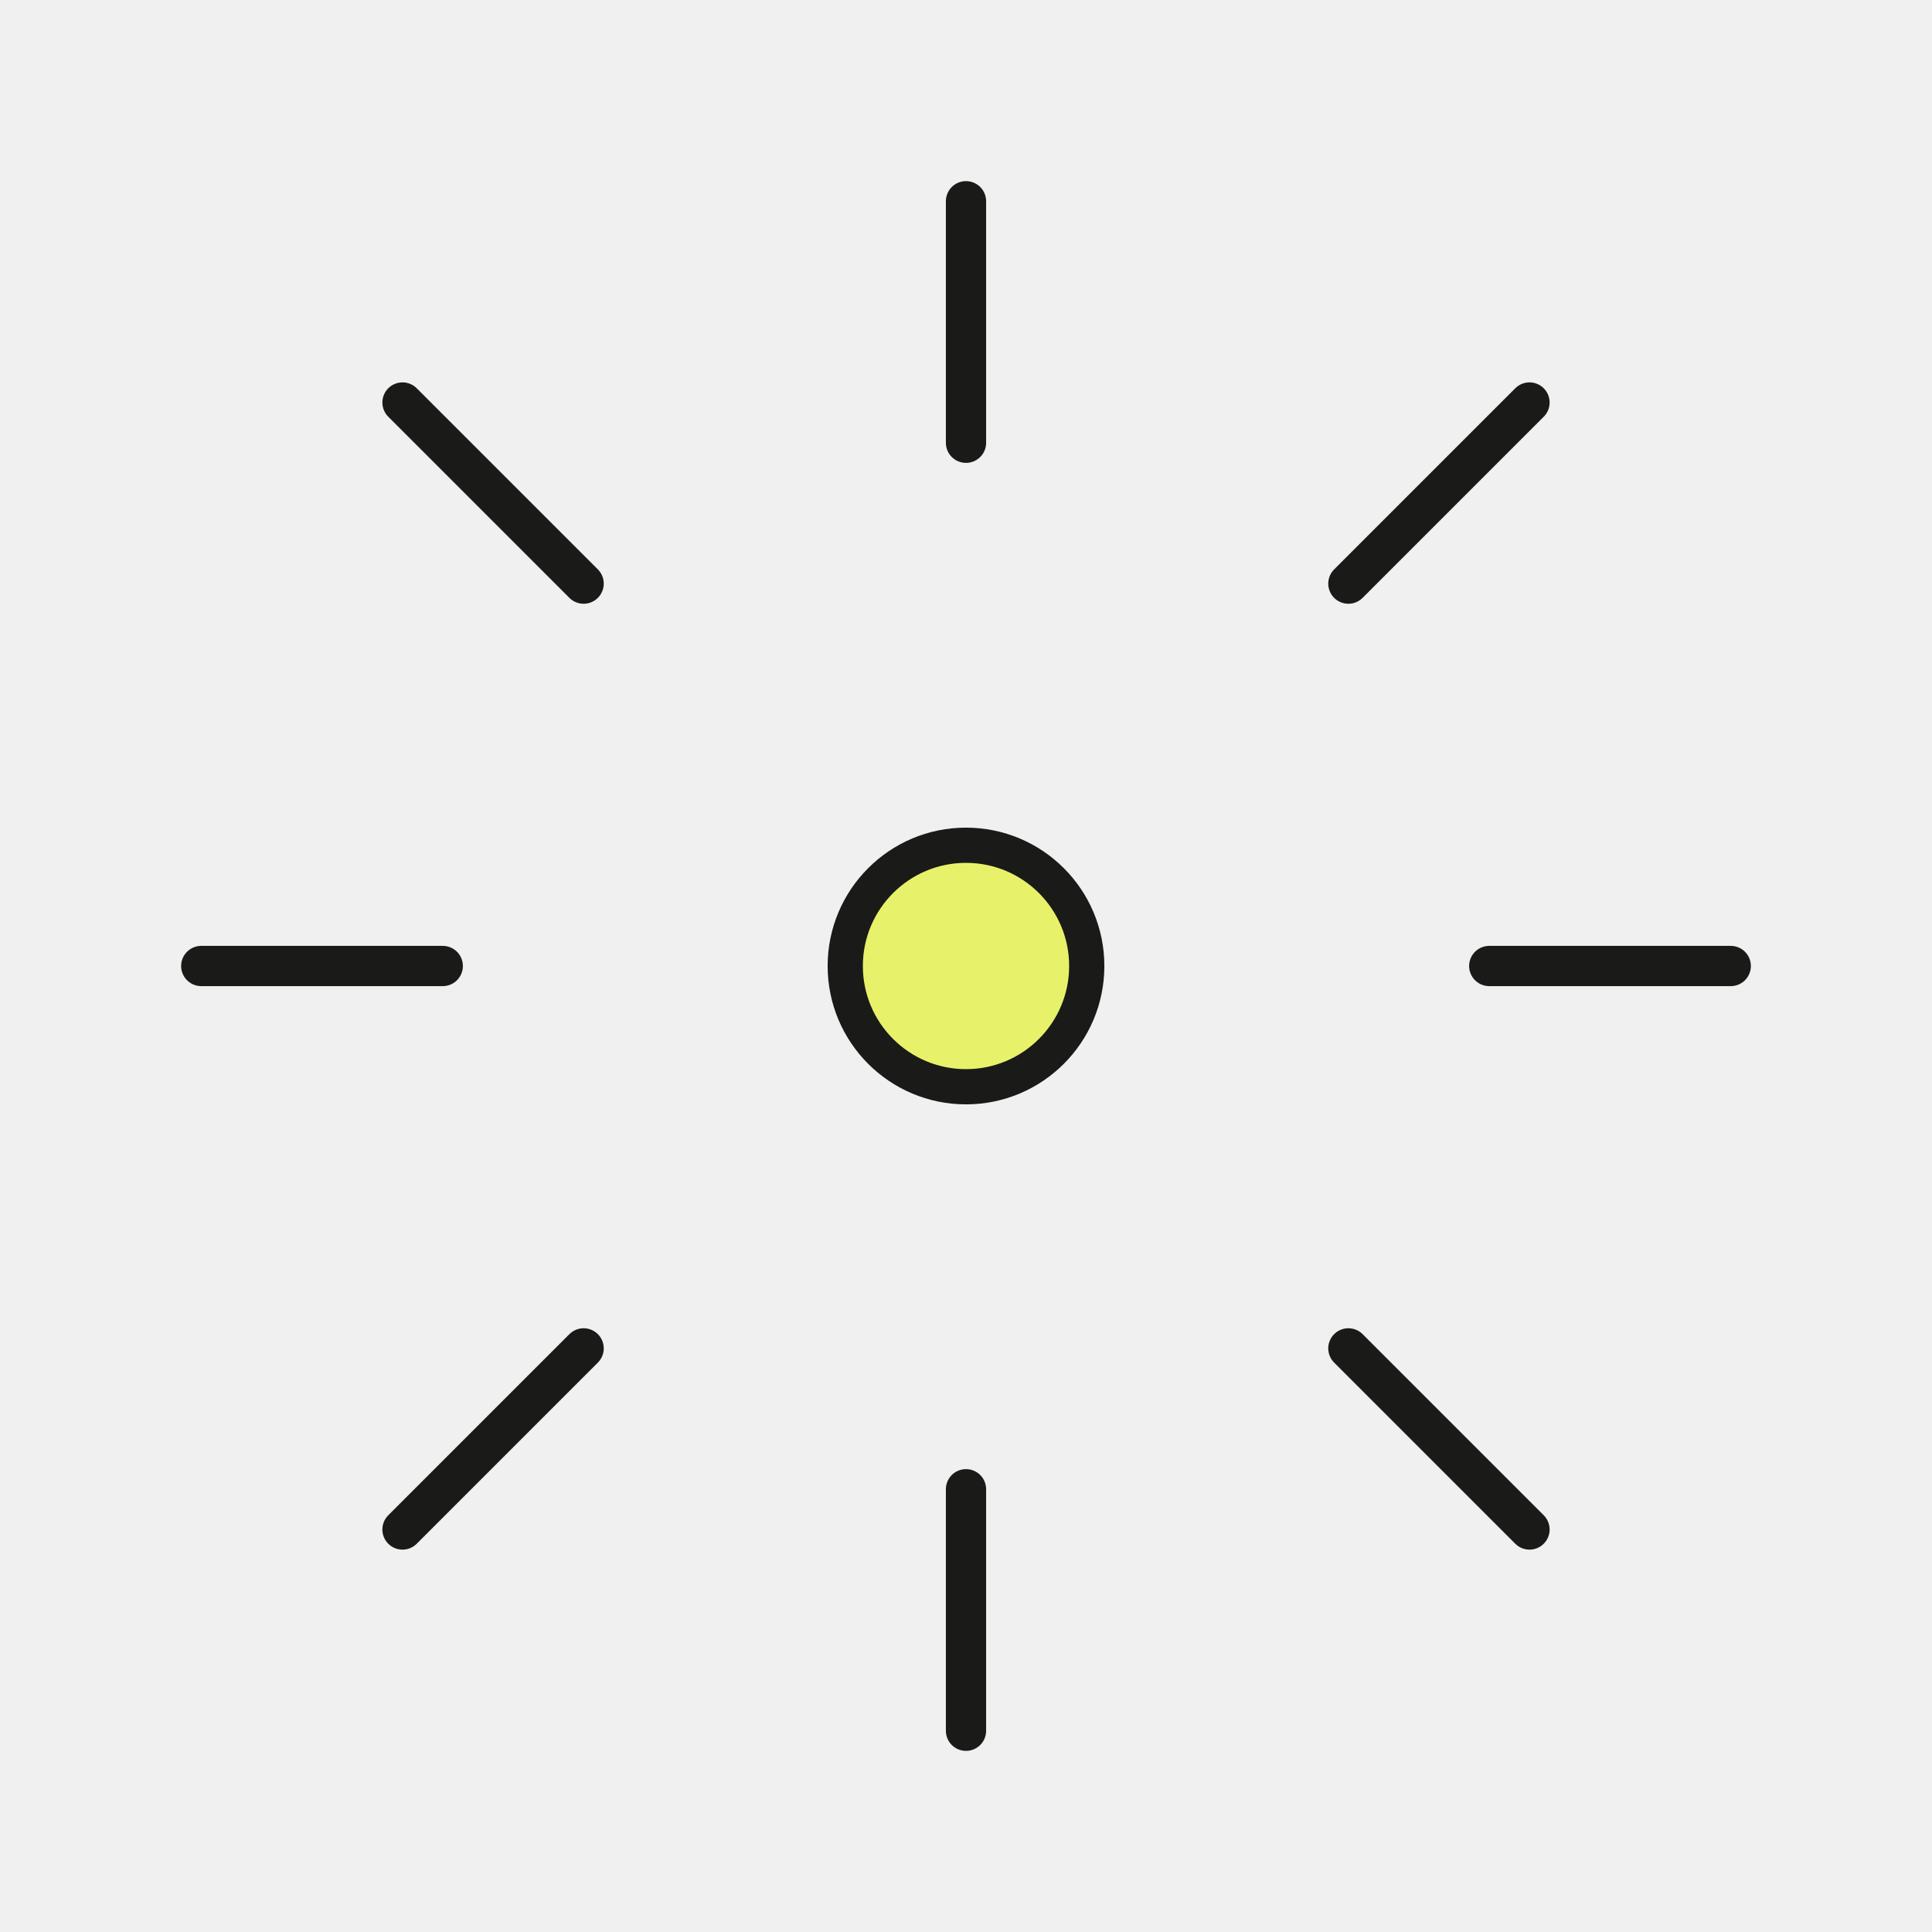
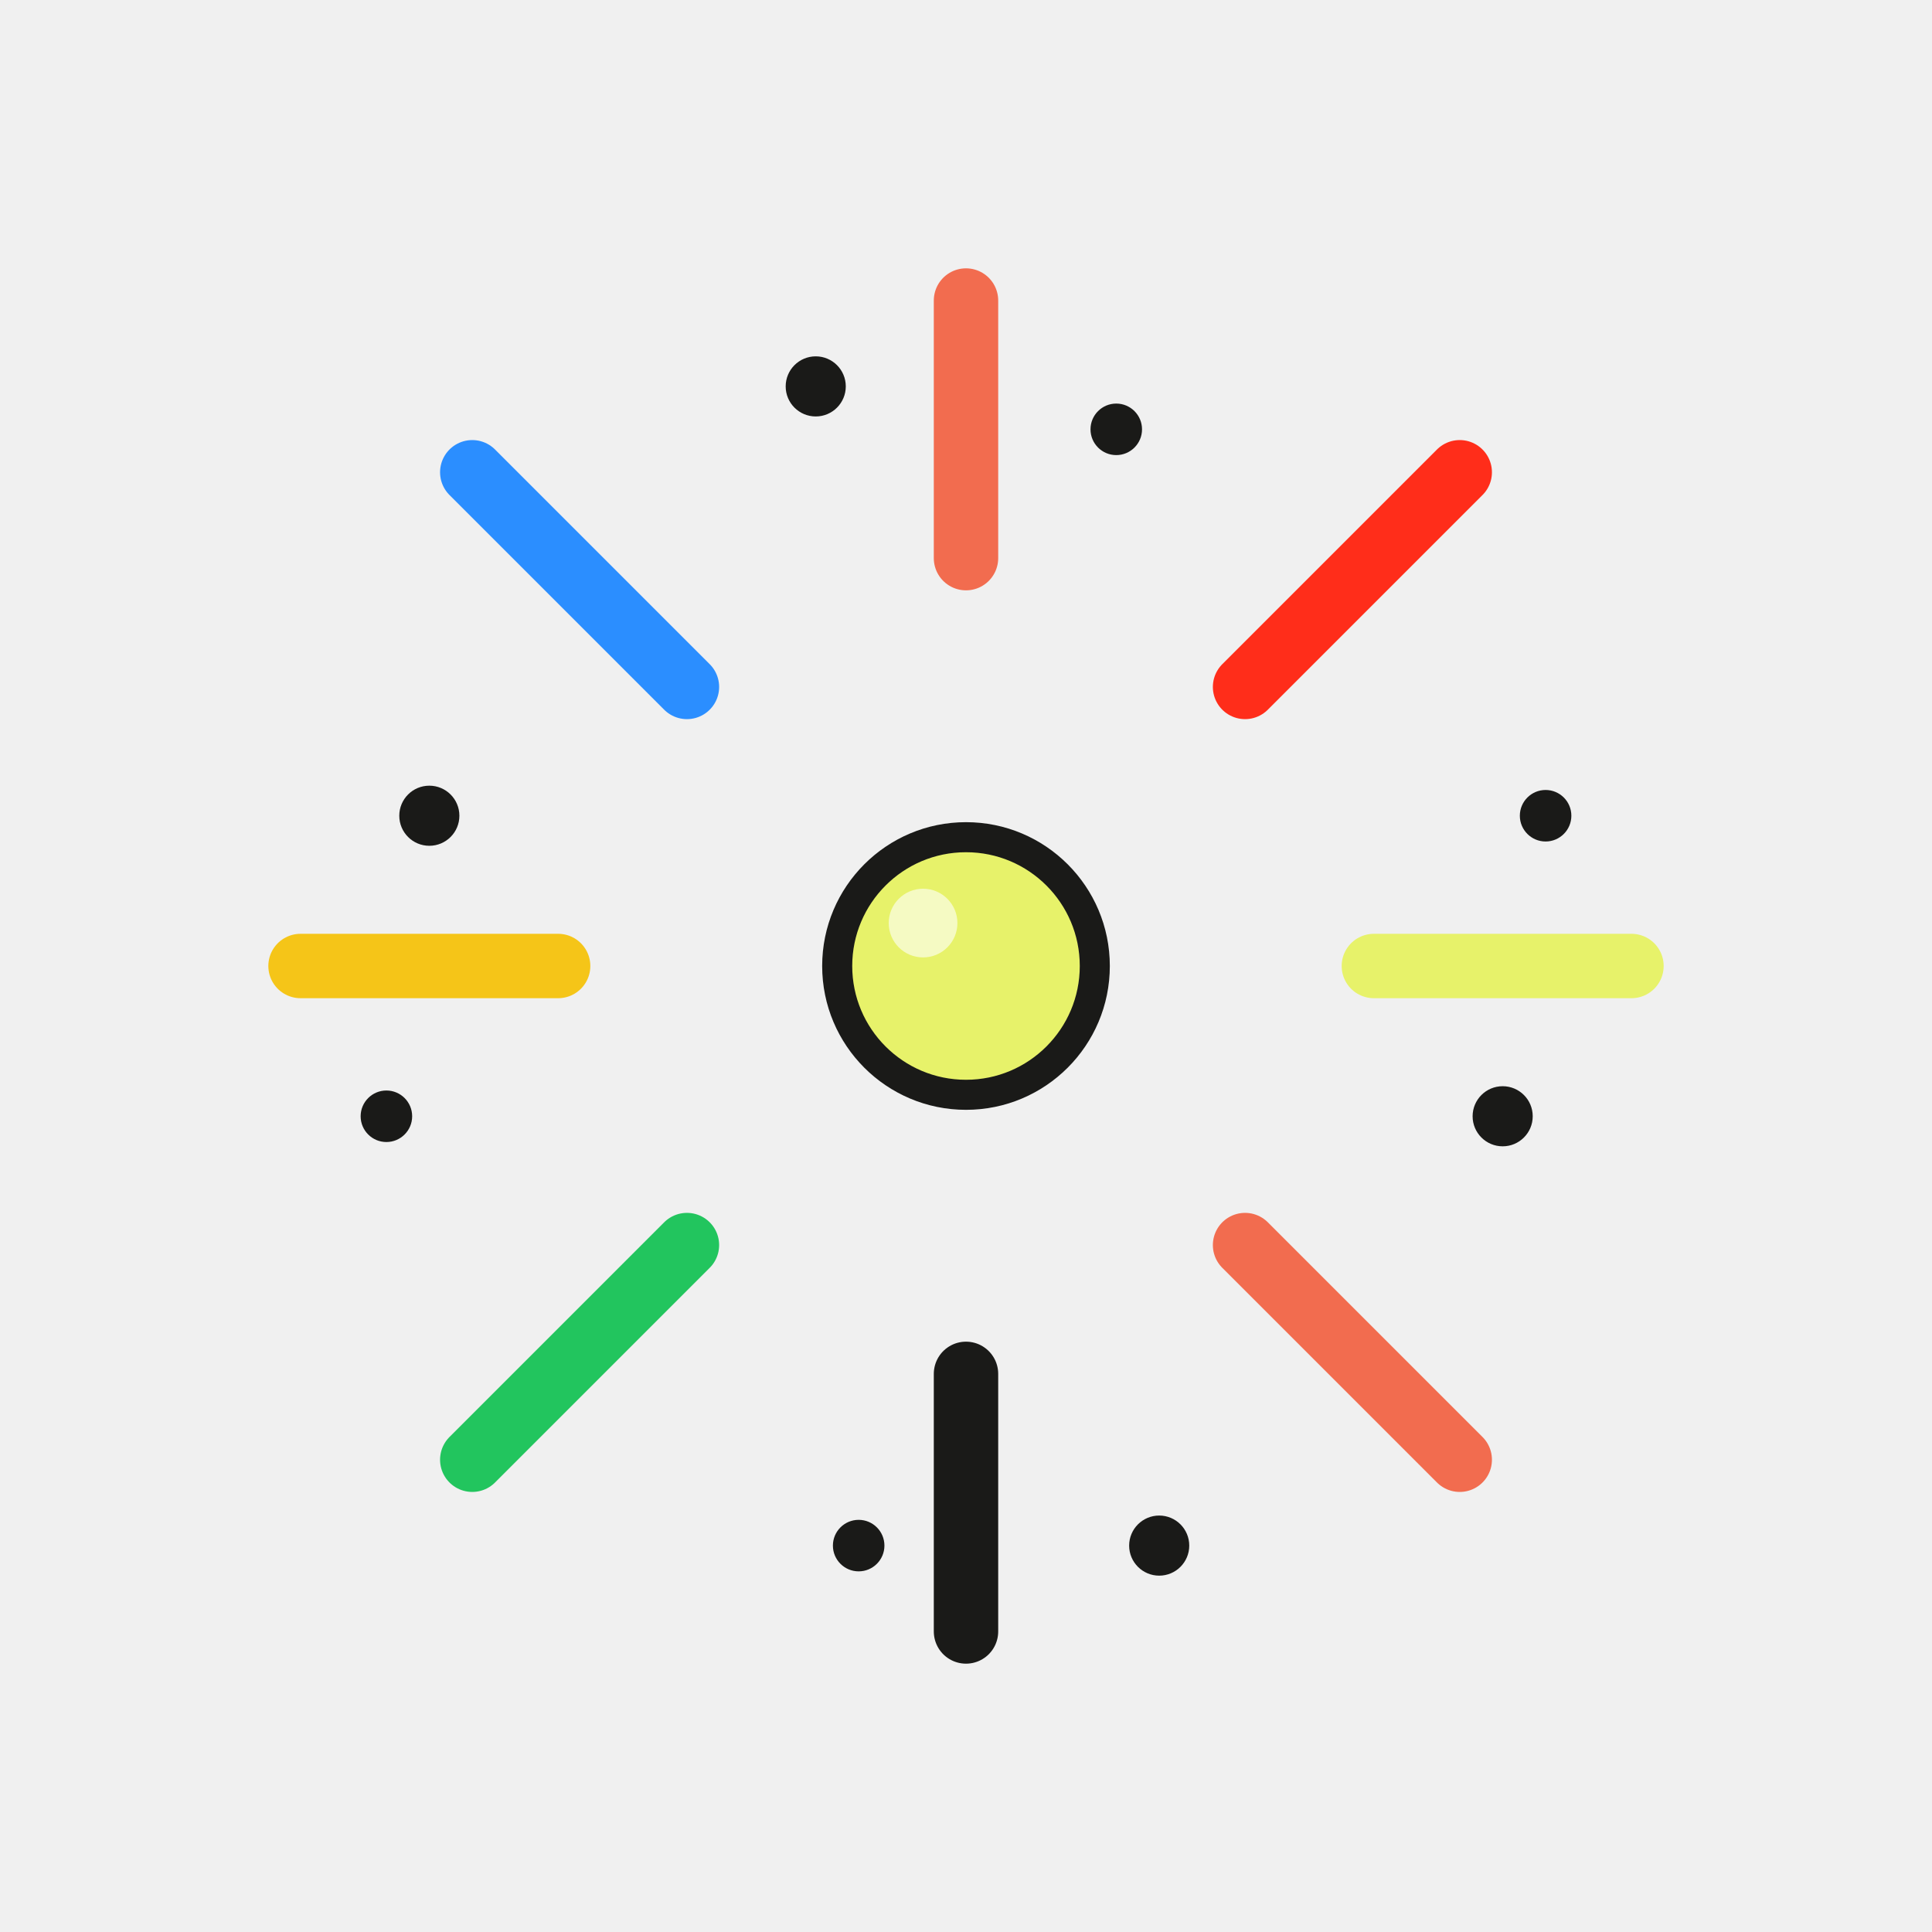
- <svg xmlns="http://www.w3.org/2000/svg" viewBox="0 0 96 96" fill="none" stroke="#1A1A18" stroke-width="1.75" stroke-linecap="round" stroke-linejoin="round">
-   <circle cx="48" cy="48" r="6" fill="#E7F26A" />
-   <line x1="48" y1="10" x2="48" y2="22" stroke-width="2" />
-   <line x1="48" y1="74" x2="48" y2="86" stroke-width="2" />
-   <line x1="10" y1="48" x2="22" y2="48" stroke-width="2" />
-   <line x1="74" y1="48" x2="86" y2="48" stroke-width="2" />
-   <line x1="20" y1="20" x2="29" y2="29" stroke-width="2" />
-   <line x1="67" y1="67" x2="76" y2="76" stroke-width="2" />
-   <line x1="76" y1="20" x2="67" y2="29" stroke-width="2" />
-   <line x1="29" y1="67" x2="20" y2="76" stroke-width="2" />
+ <svg xmlns="http://www.w3.org/2000/svg" viewBox="0 0 90 90" width="90" height="90">
+   <g stroke-linecap="round" stroke-width="3" fill="none">
+     <line x1="45" y1="14" x2="45" y2="26" stroke="#f26c4f" />
+     <line x1="14" y1="45" x2="26" y2="45" stroke="#f5c518" />
+     <line x1="64" y1="45" x2="76" y2="45" stroke="#e7f26a" />
+     <line x1="22" y1="22" x2="32" y2="32" stroke="#2b8eff" />
+     <line x1="58" y1="32" x2="68" y2="22" stroke="#ff2d1a" />
+     <line x1="22" y1="68" x2="32" y2="58" stroke="#22c55e" />
+     <line x1="58" y1="58" x2="68" y2="68" stroke="#f26c4f" />
+     <line x1="45" y1="64" x2="45" y2="76" stroke="#1a1a18" />
+   </g>
+   <g fill="#1a1a18">
+     <circle cx="38" cy="18" r="1.4" />
+     <circle cx="52" cy="20" r="1.2" />
+     <circle cx="20" cy="38" r="1.4" />
+     <circle cx="72" cy="38" r="1.2" />
+     <circle cx="18" cy="52" r="1.2" />
+     <circle cx="70" cy="52" r="1.4" />
+     <circle cx="40" cy="72" r="1.2" />
+     <circle cx="54" cy="72" r="1.4" />
+   </g>
+   <circle cx="45" cy="45" r="6" fill="#e7f26a" stroke="#1a1a18" stroke-width="1.4" />
+   <circle cx="43" cy="43" r="1.6" fill="#ffffff" opacity="0.6" />
</svg>
